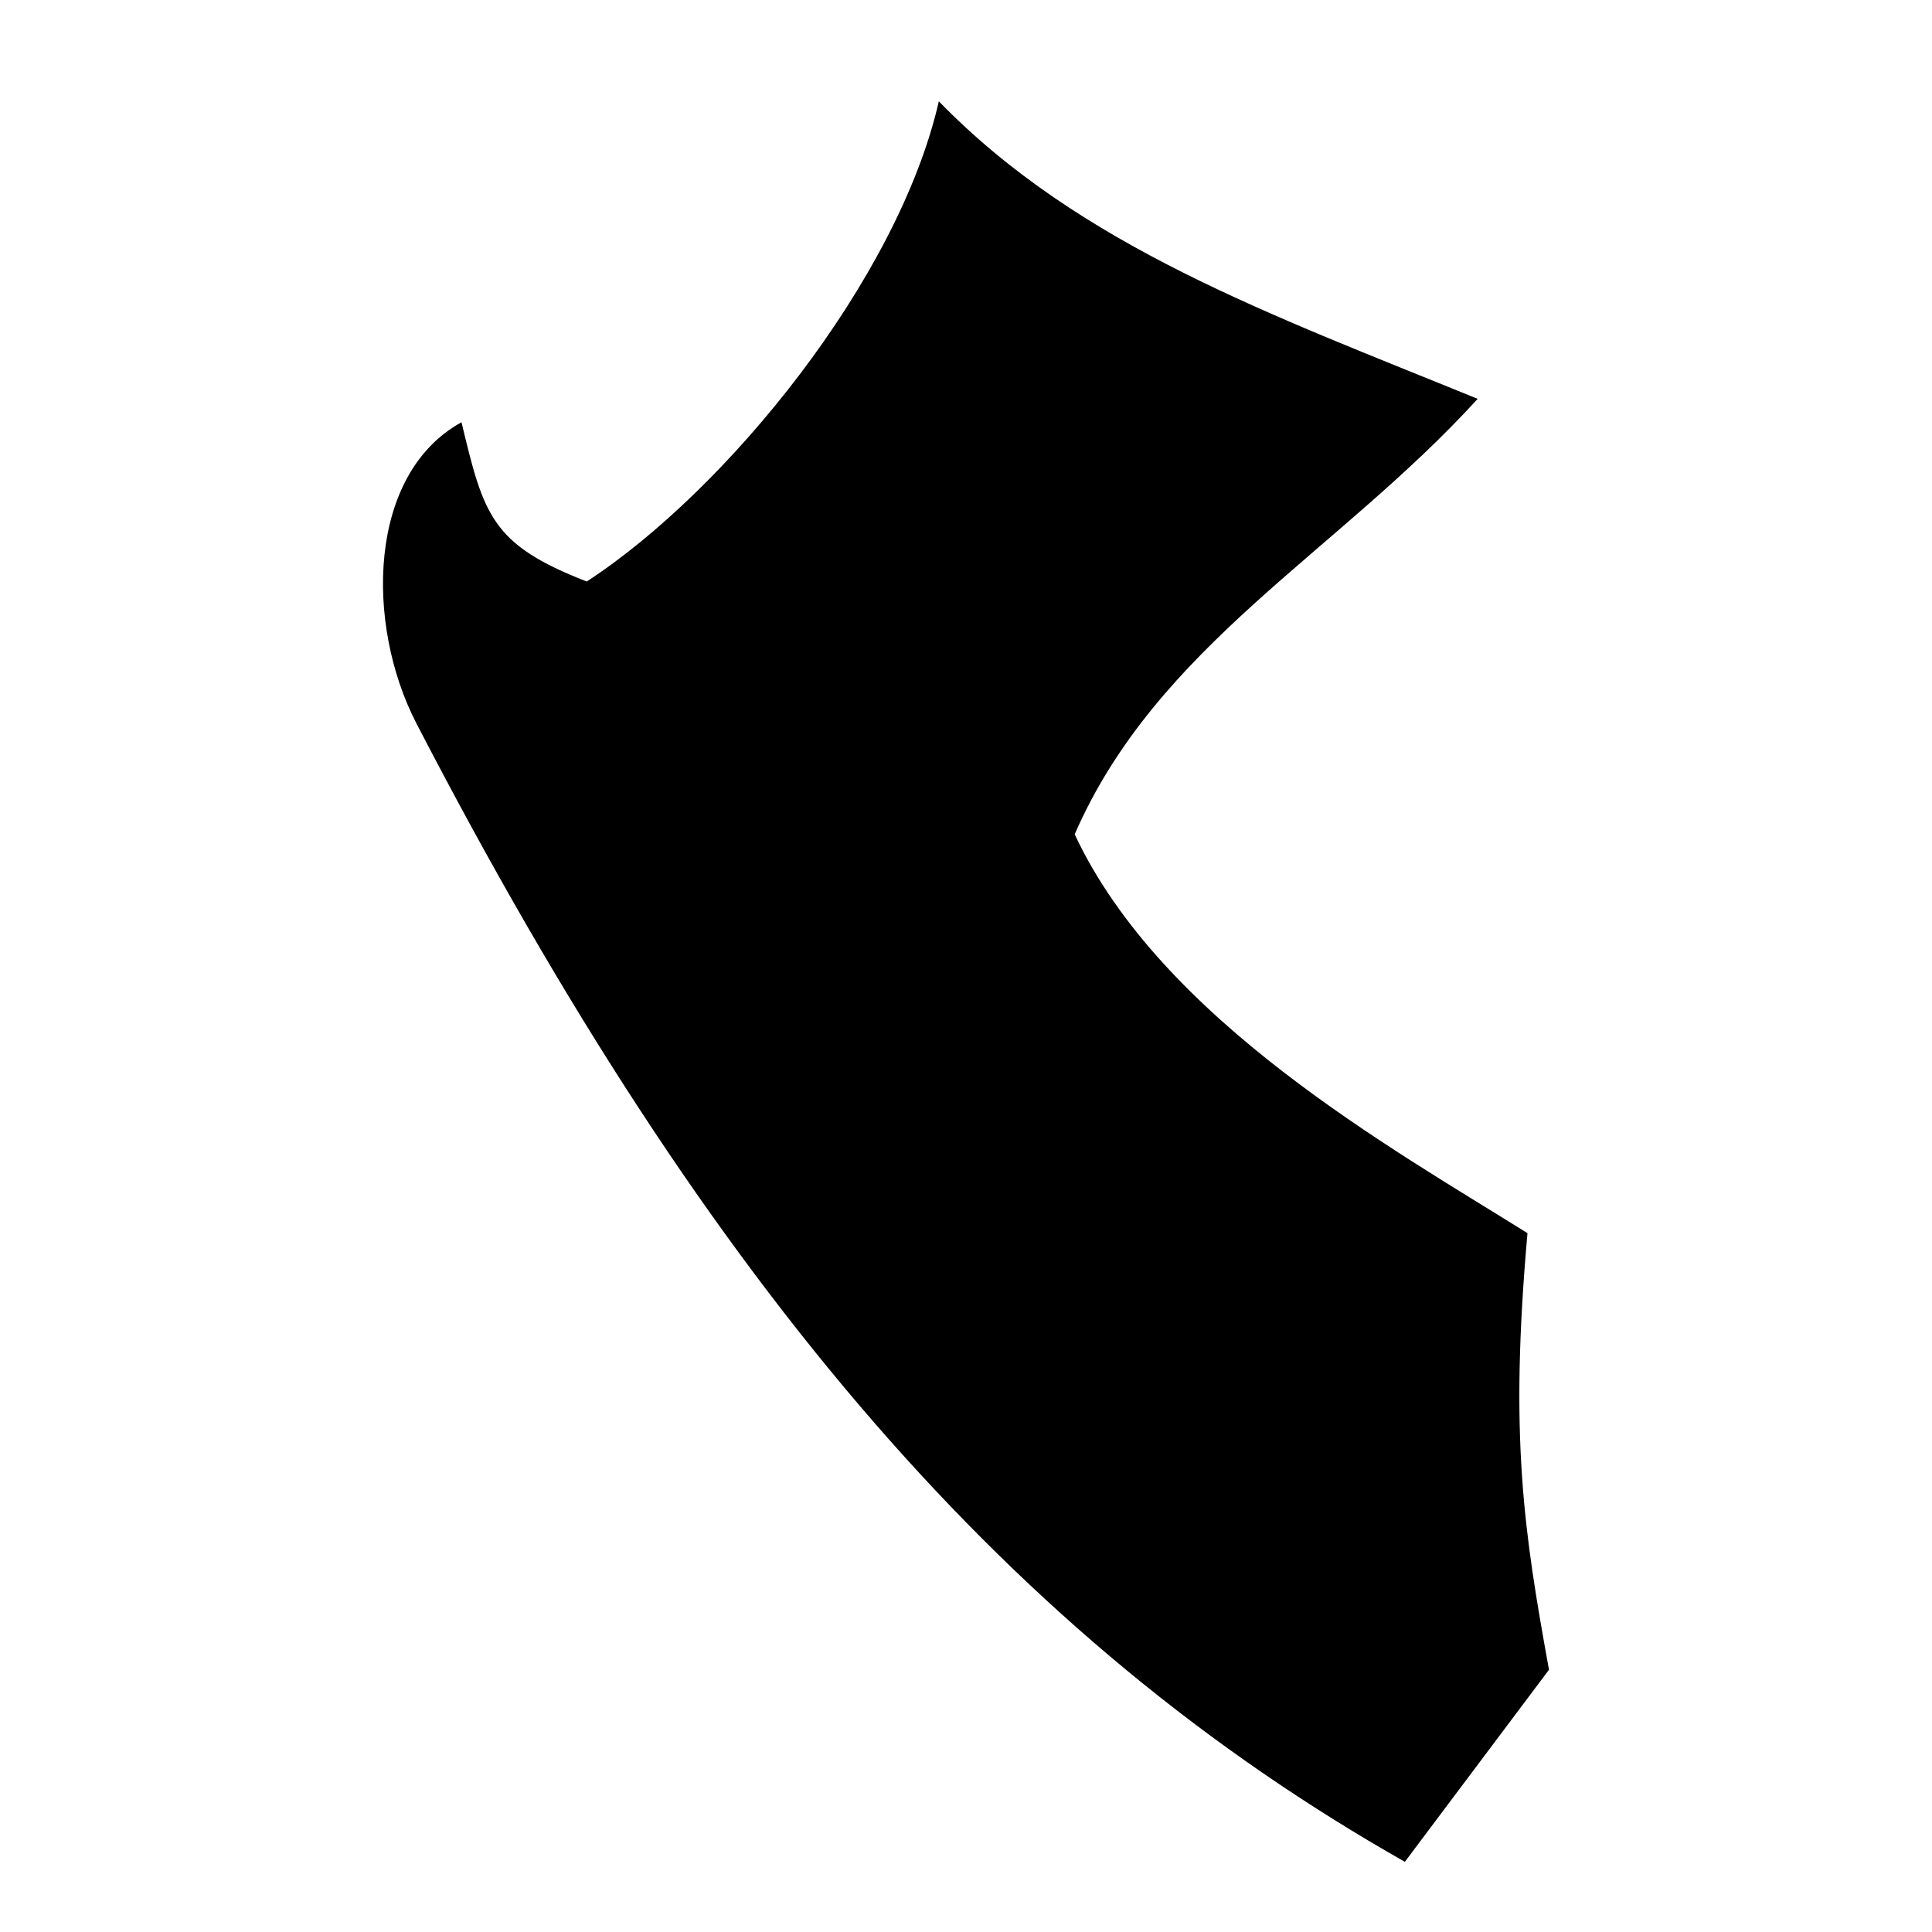
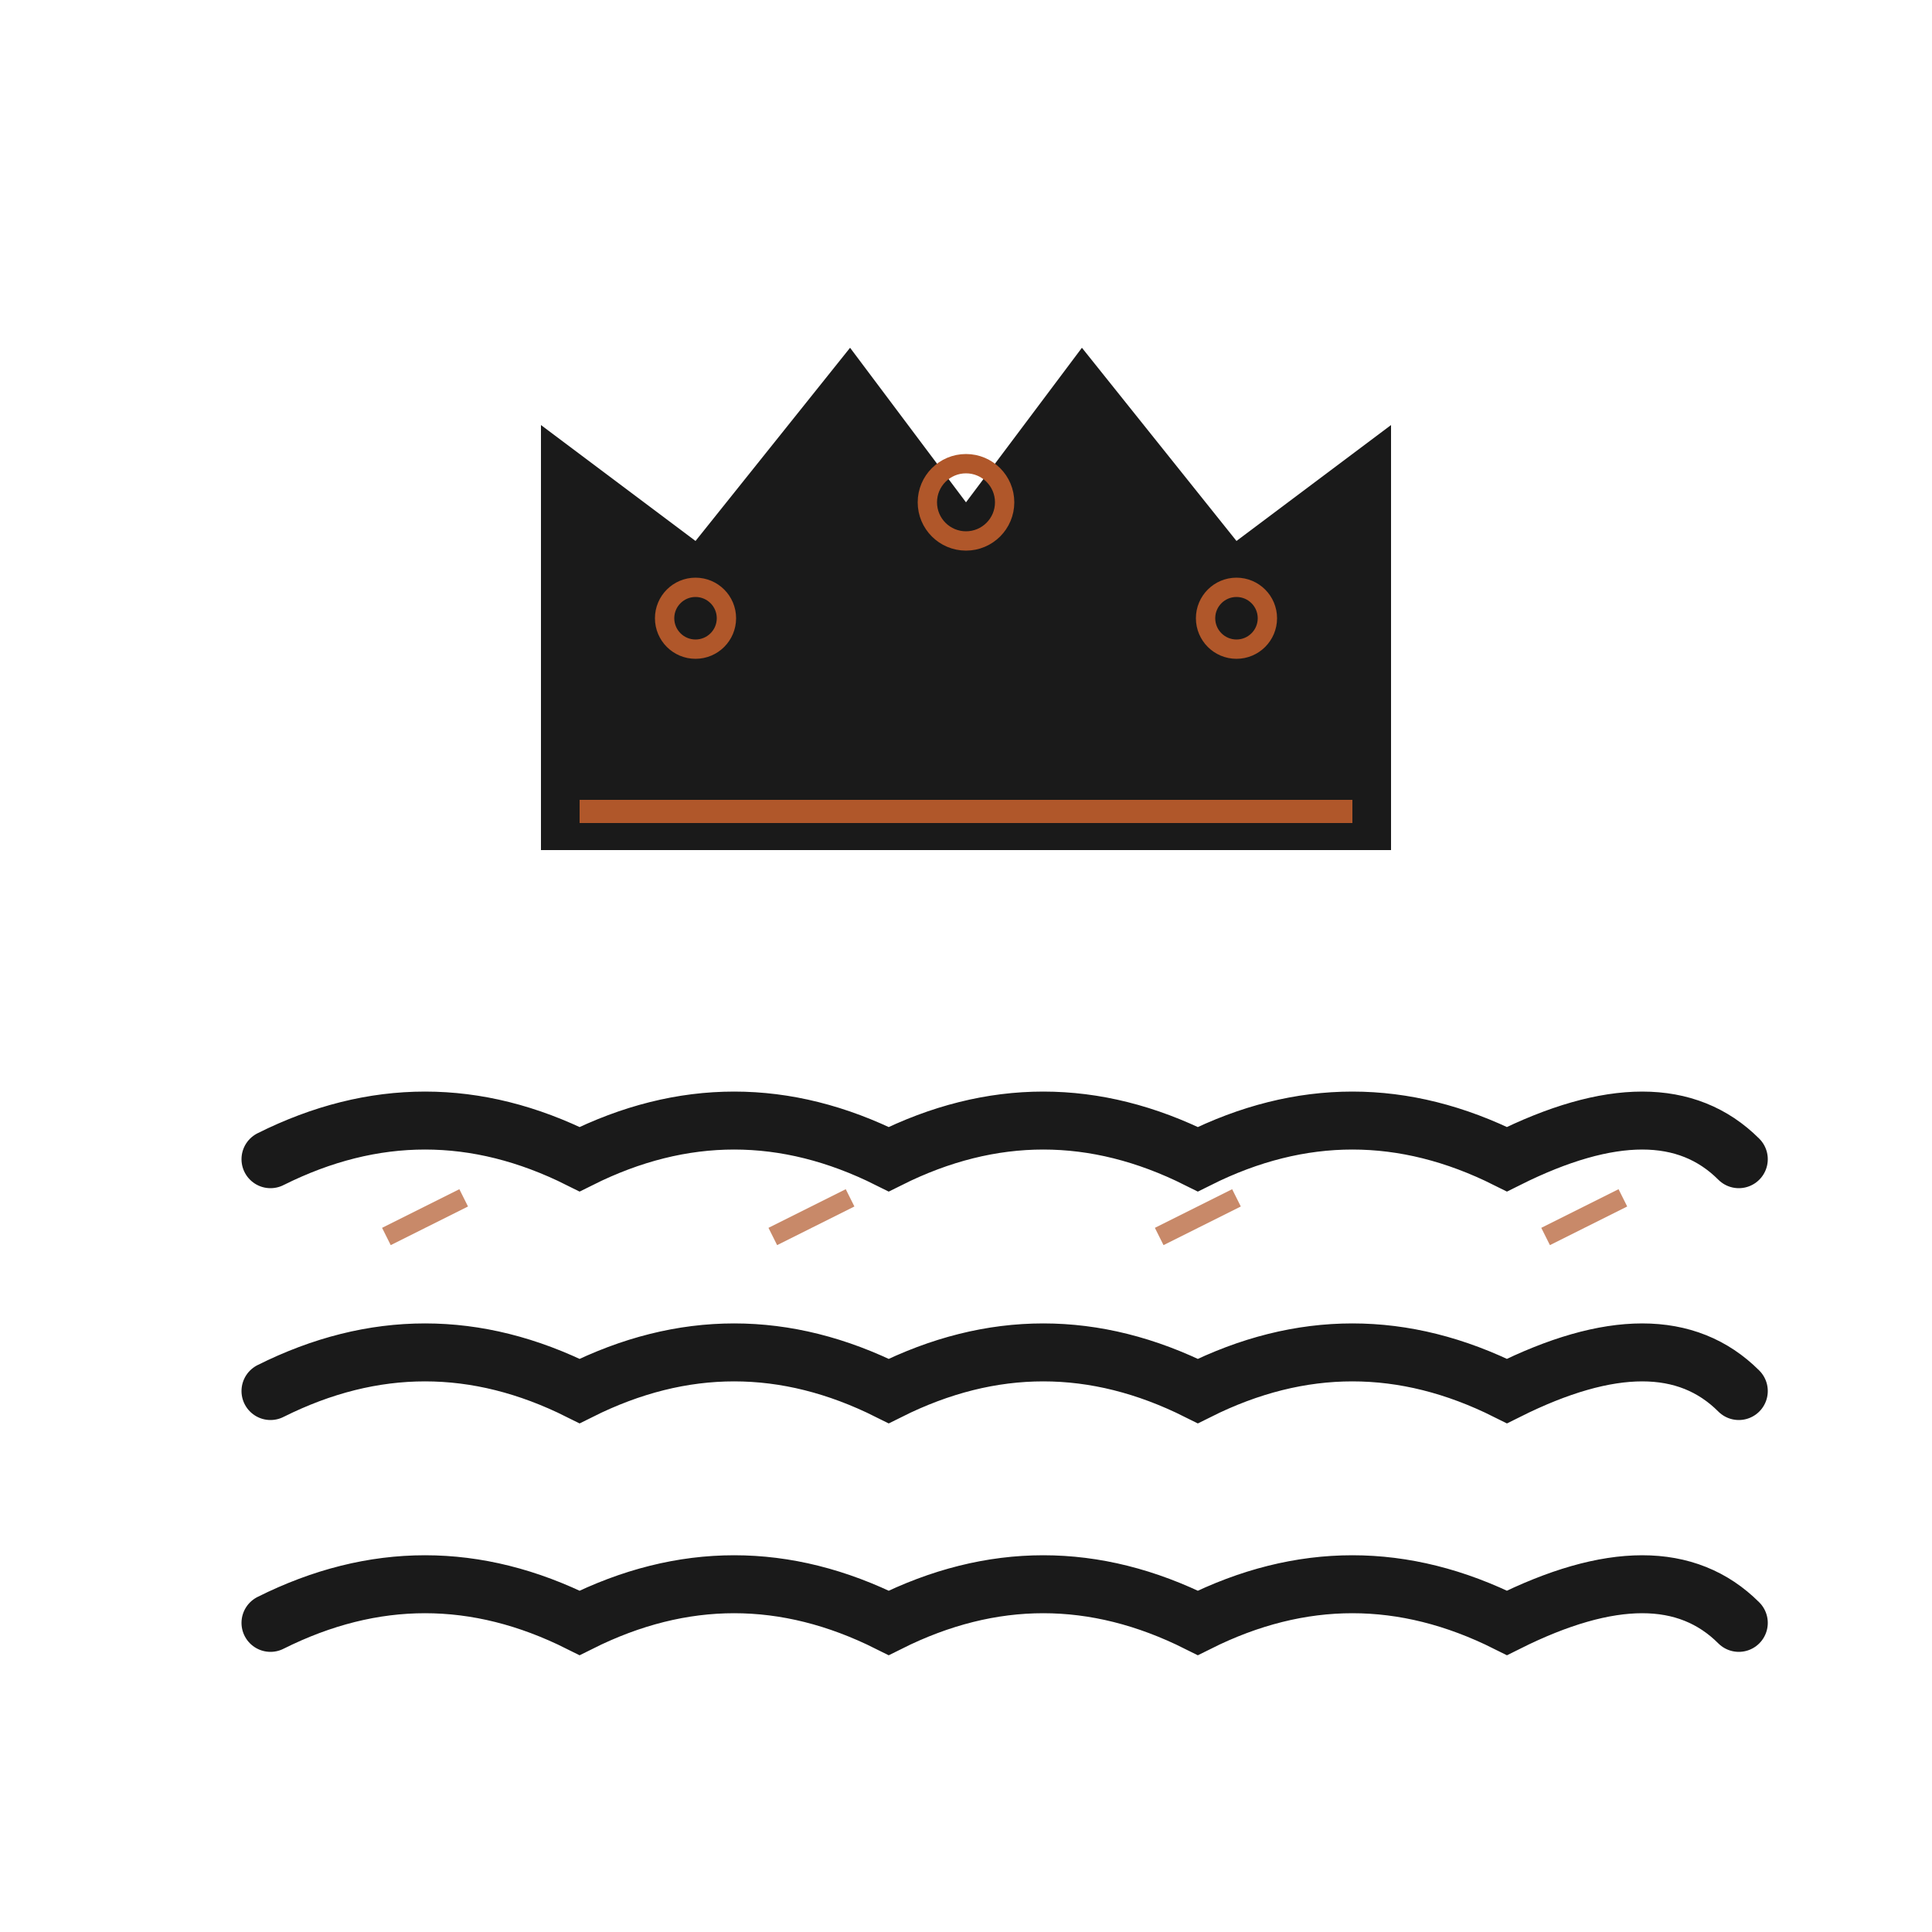
- <svg xmlns="http://www.w3.org/2000/svg" width="1em" height="1em" viewBox="0 0 512 512">
-   <path fill="currentColor" d="M110.3 191.6c78.1 150.9 158.3 243 262 301.8l38.2-50.9c-6.7-36.9-10.5-61.8-5.7-115.7c-35.8-22.4-96.9-56.4-120-105.7c21.8-50 69.6-74.6 106.8-115.4c-55-22.45-105.4-40.4-142.8-78.85C238 74.16 192.5 130 155.5 154.1c-25.3-9.8-27.3-17.6-33.2-42.2c-24.87 13.7-25.55 53.4-12 79.7" />
+ <svg xmlns="http://www.w3.org/2000/svg" viewBox="0 0 100 100">
+   <path d="M28 38 L28 22 L36 28 L44 18 L50 26 L56 18 L64 28 L72 22 L72 38 Z" fill="#1A1A1A" />
+   <rect x="28" y="38" width="44" height="6" fill="#1A1A1A" />
+   <circle cx="36" cy="32" r="1.6" stroke="#B0572A" stroke-width="1" fill="none" />
+   <circle cx="50" cy="26" r="2" stroke="#B0572A" stroke-width="1" fill="none" />
+   <circle cx="64" cy="32" r="1.6" stroke="#B0572A" stroke-width="1" fill="none" />
+   <line x1="30" y1="42" x2="70" y2="42" stroke="#B0572A" stroke-width="1.2" />
+   <path d="M14 60 Q22 56 30 60 Q38 56 46 60 Q54 56 62 60 Q70 56 78 60 Q86 56 90 60" stroke="#1A1A1A" stroke-width="3" fill="none" stroke-linecap="round" />
+   <path d="M14 72 Q22 68 30 72 Q38 68 46 72 Q54 68 62 72 Q70 68 78 72 Q86 68 90 72" stroke="#1A1A1A" stroke-width="3" fill="none" stroke-linecap="round" />
+   <path d="M14 84 Q22 80 30 84 Q38 80 46 84 Q54 80 62 84 Q70 80 78 84 Q86 80 90 84" stroke="#1A1A1A" stroke-width="3" fill="none" stroke-linecap="round" />
+   <path d="M20 64 L24 62 M40 64 L44 62 M60 64 L64 62 M80 64 L84 62" stroke="#B0572A" stroke-width="1" opacity="0.7" />
</svg>
